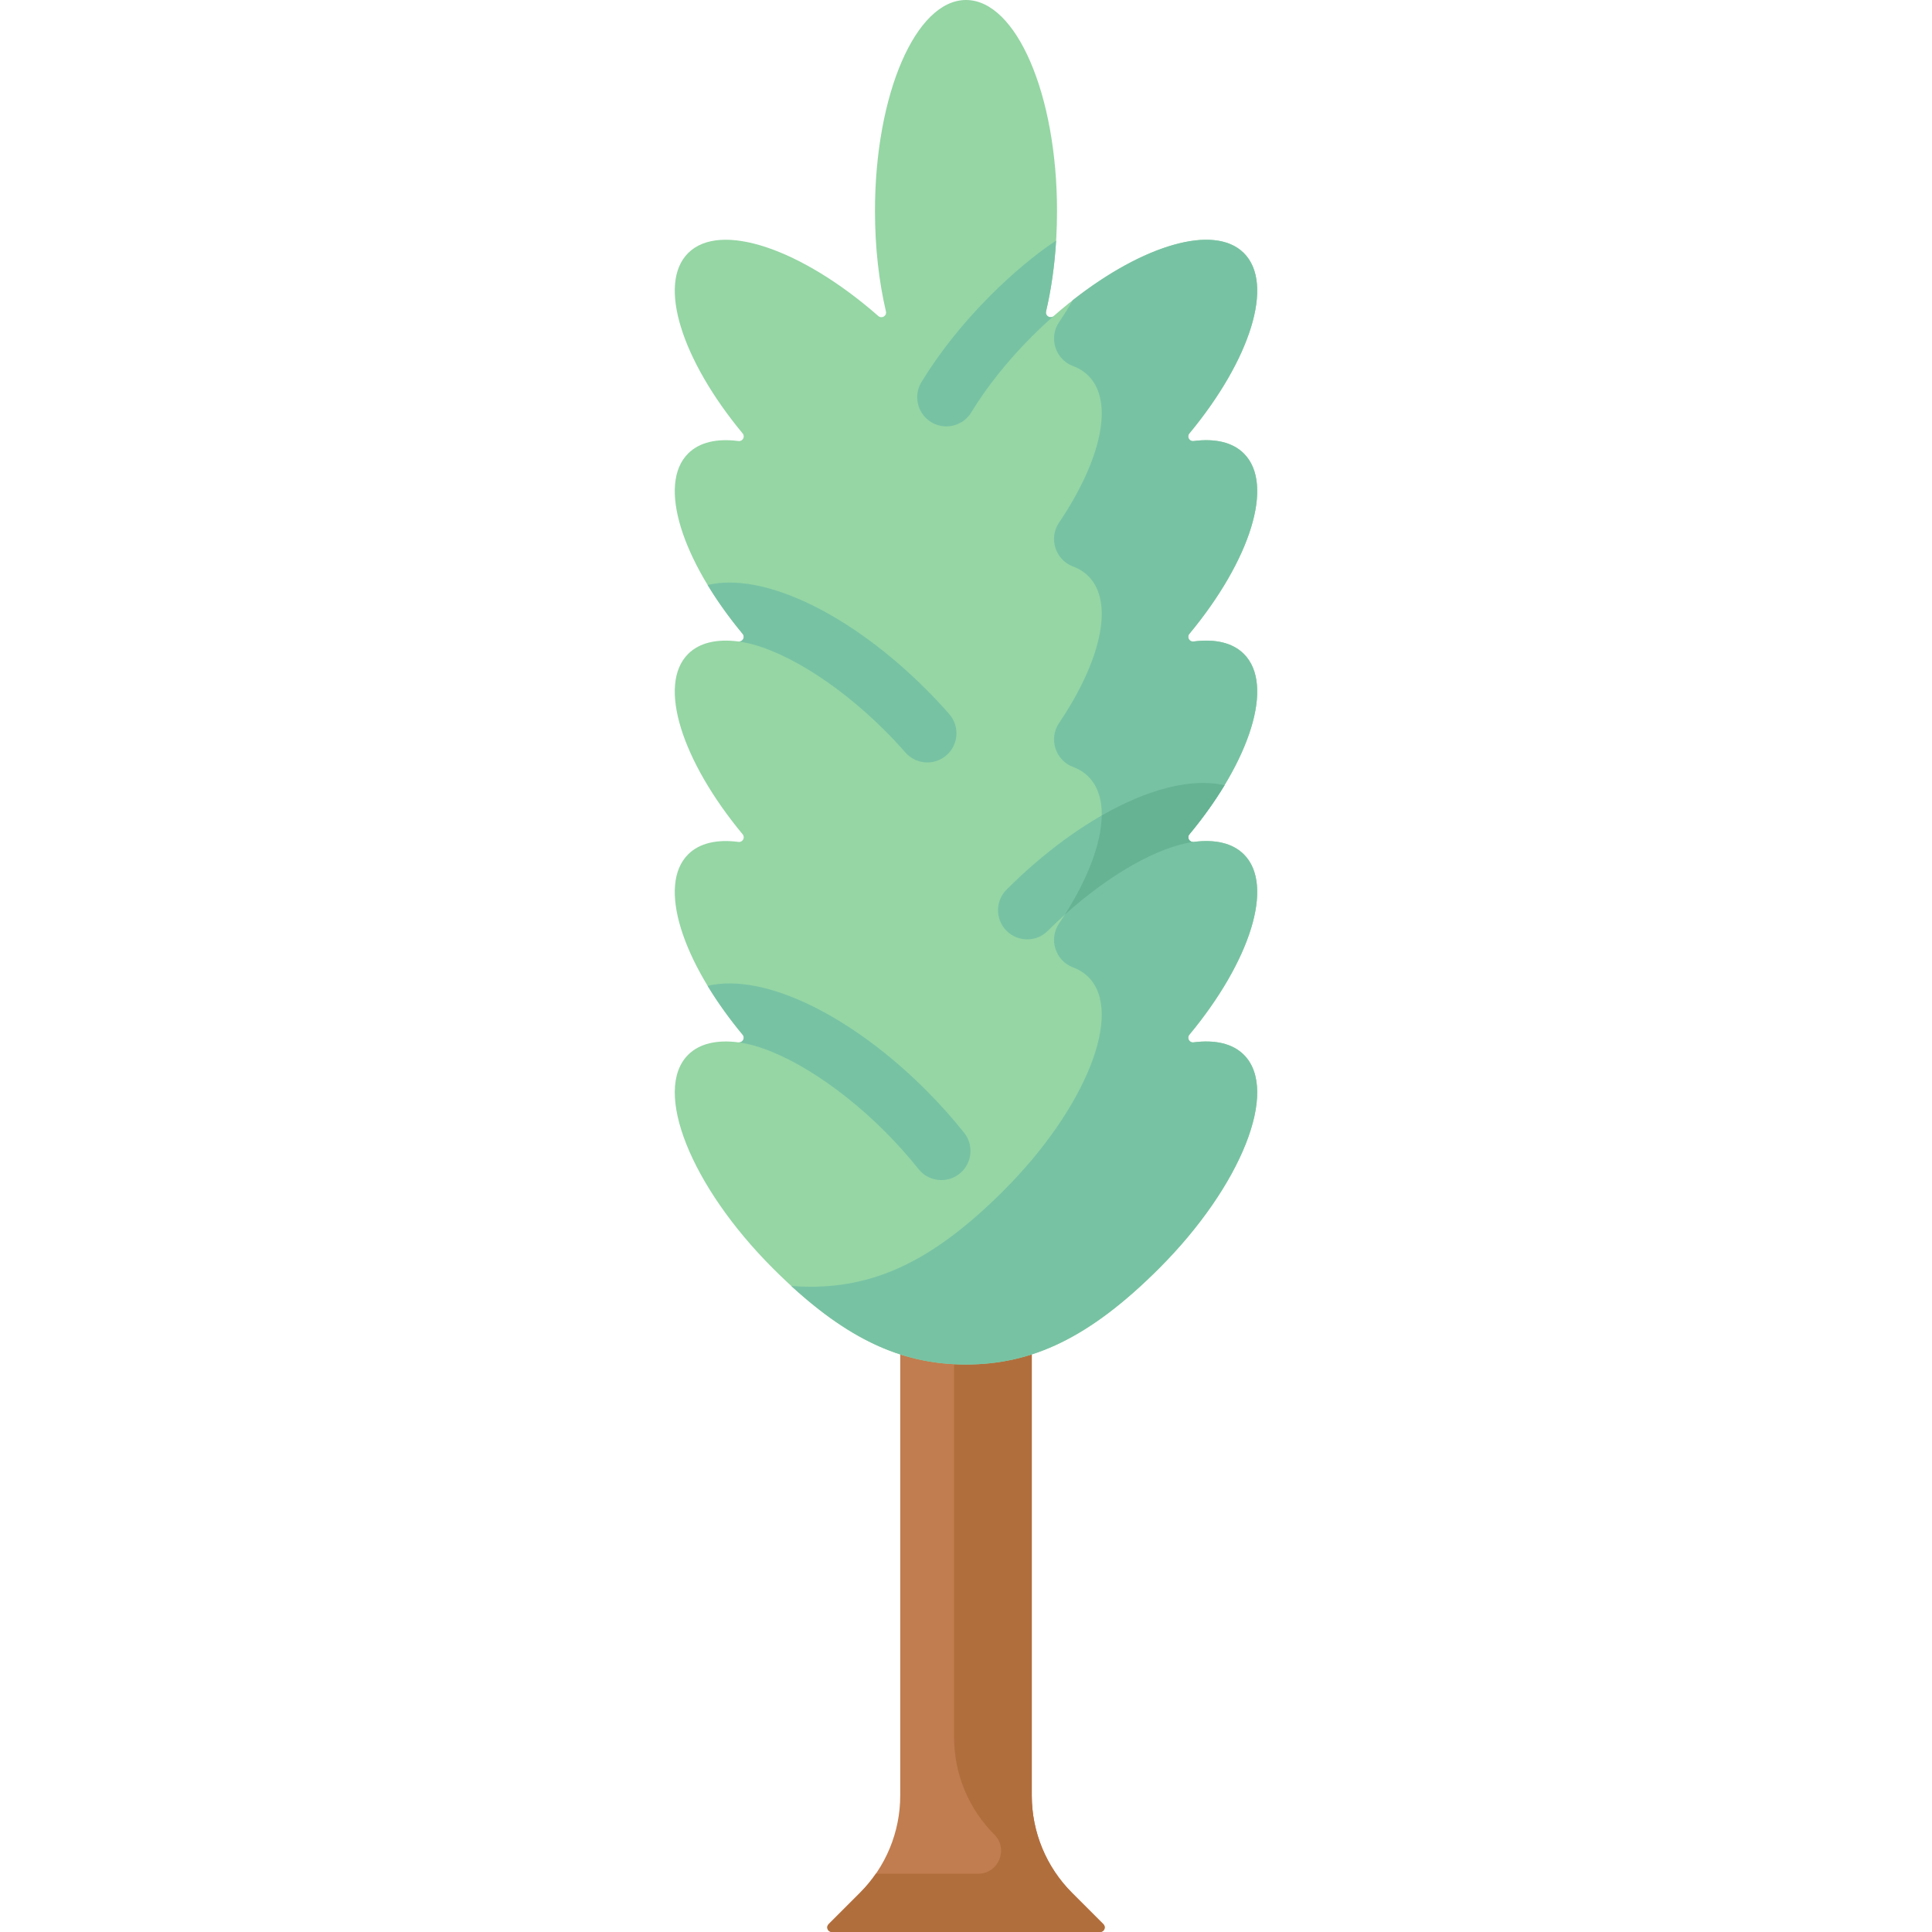
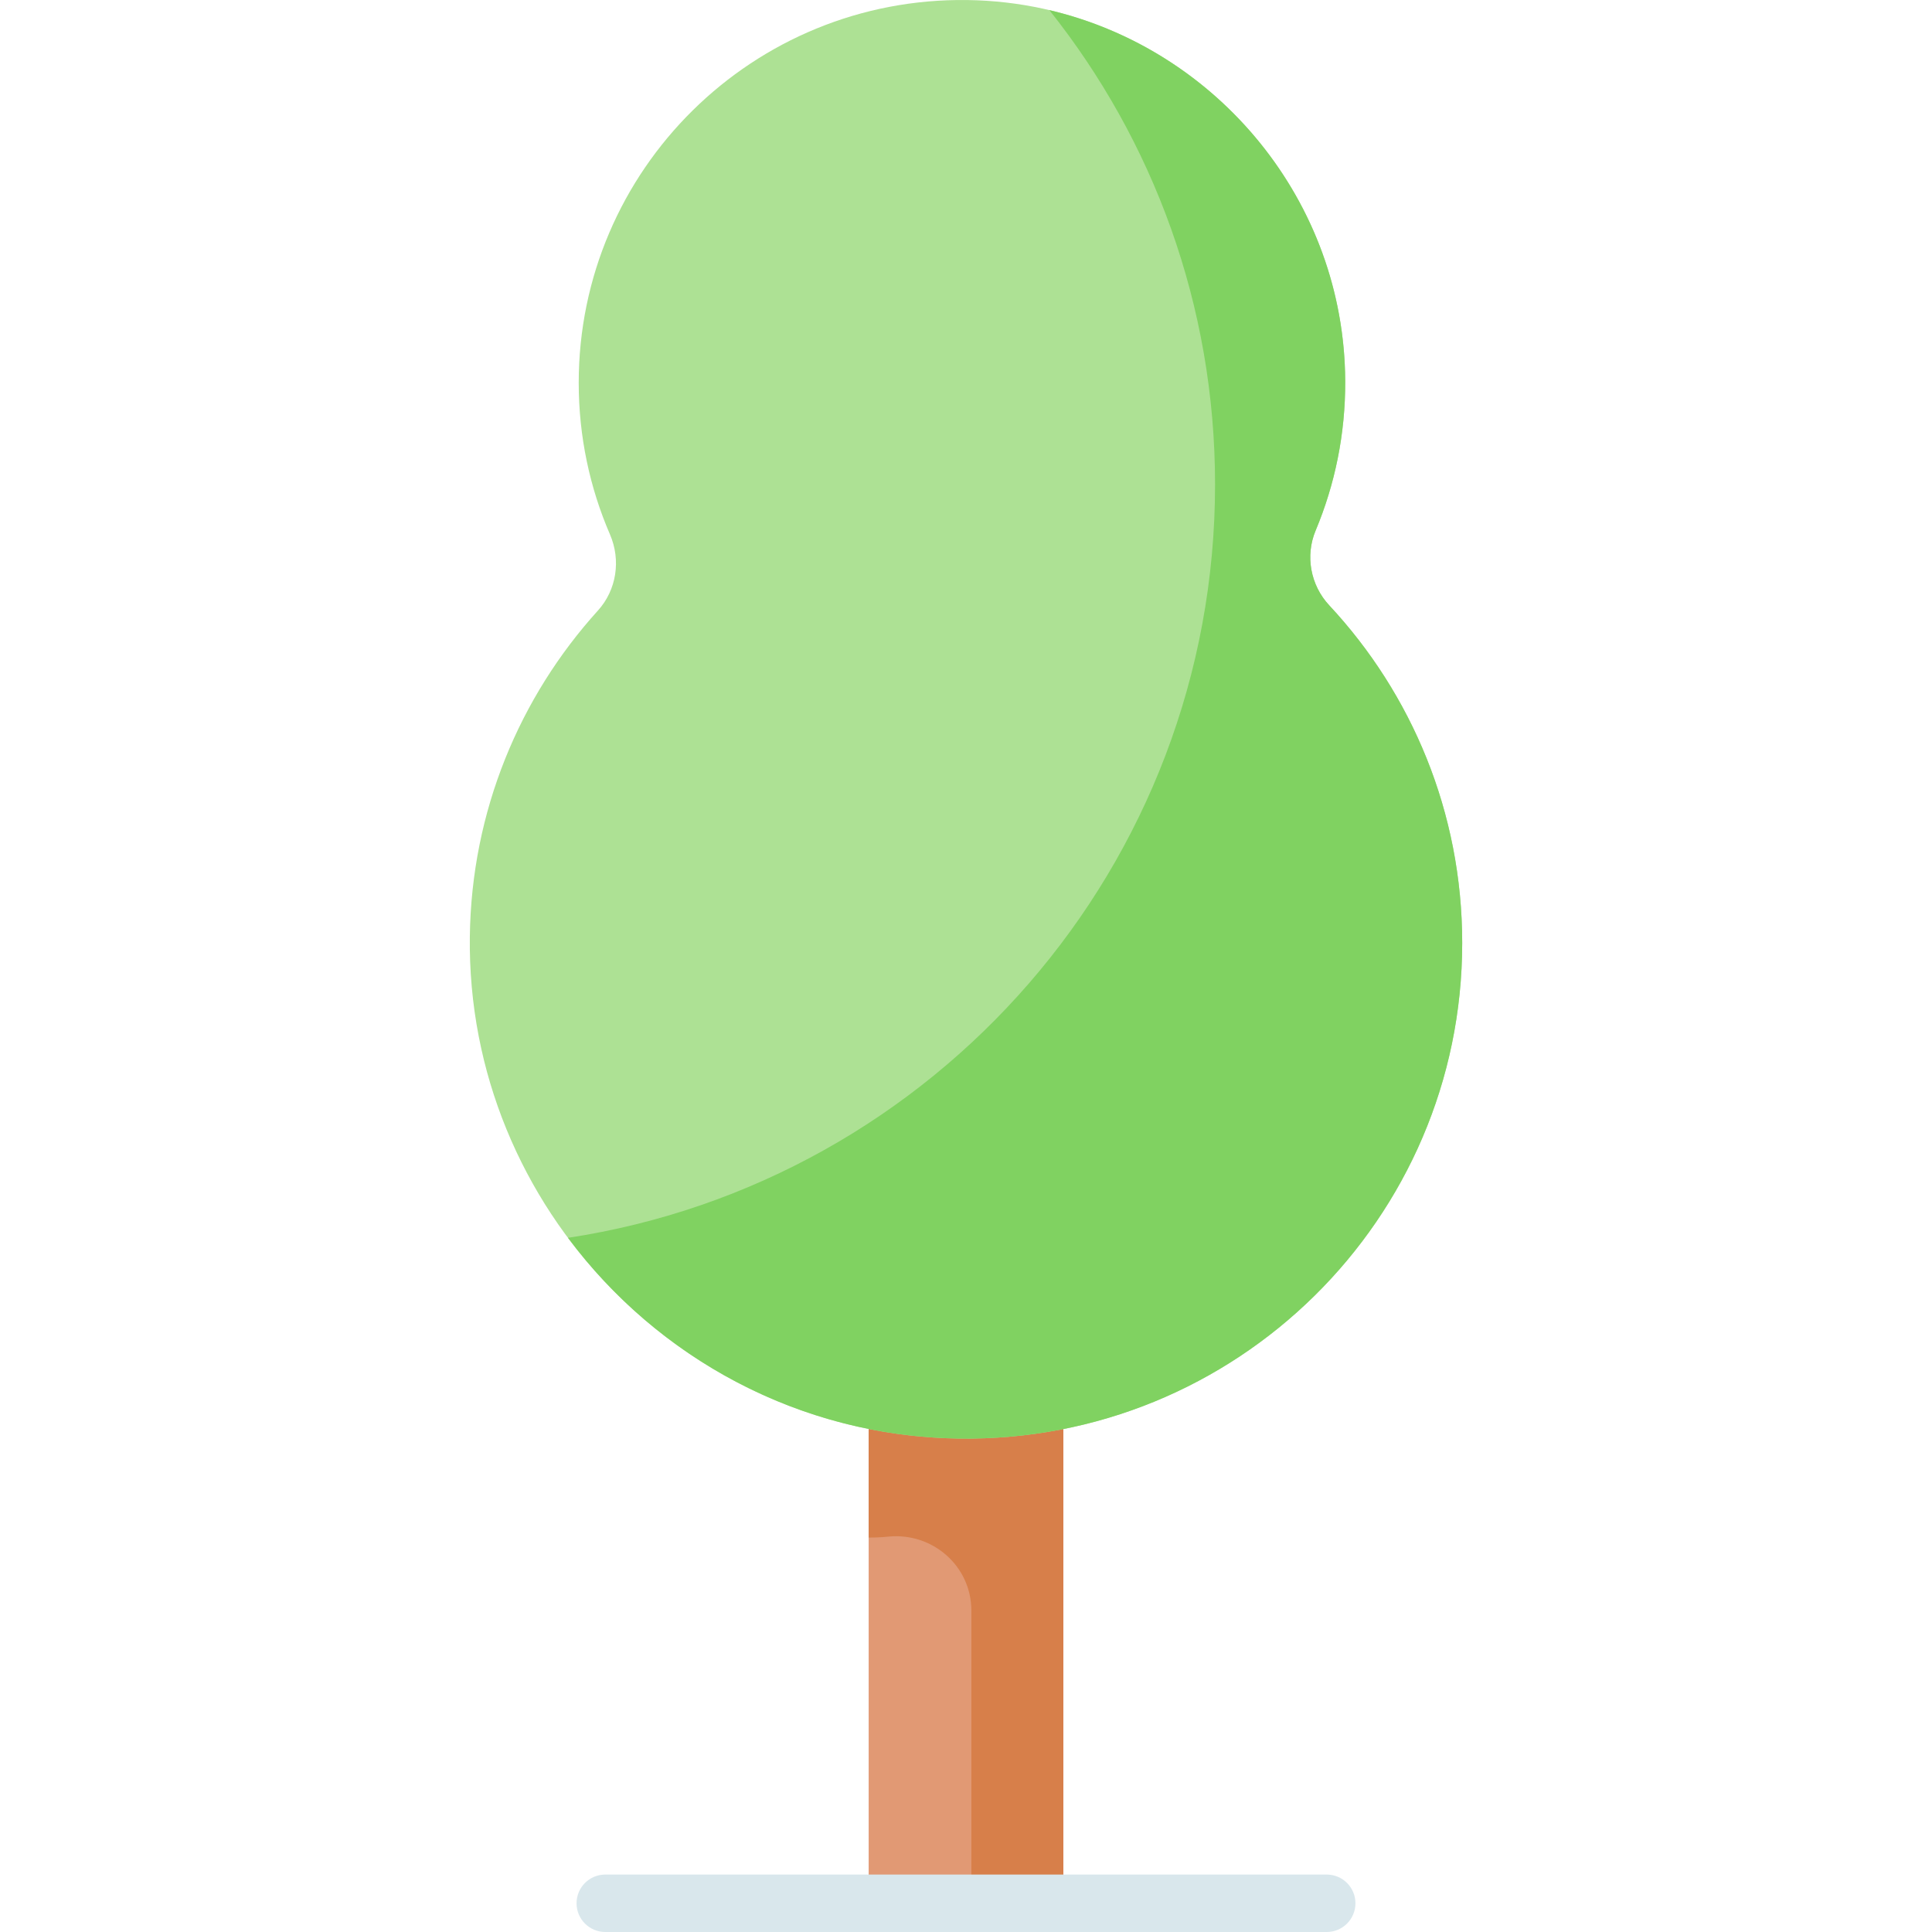
<svg xmlns="http://www.w3.org/2000/svg" id="Capa_1" enable-background="new 0 0 512 512" height="512" viewBox="0 0 512 512" width="512">
  <g>
-     <path d="m284.109 501.628c-6.837-6.837-10.678-16.11-10.678-25.78v-116.908c-5.699 1.837-11.436-13.556-17.43-13.556s-11.731 15.393-17.43 13.556v116.909c0 9.669-3.841 18.943-10.678 25.78l-8.303 8.303c-.763.764-.223 2.069.857 2.069h71.109c1.08 0 1.621-1.305.857-2.069z" fill="#c17d4f" />
-     <path d="m292.412 509.931-8.303-8.303c-6.837-6.837-10.678-16.11-10.678-25.779v-116.909c-5.699 1.837-11.436-12.465-17.43-12.465-1.065 0-2.123.271-3.173.218v113.704c0 9.669 3.841 18.942 10.678 25.779 3.828 3.827 1.117 10.372-4.296 10.372h-27.085c-1.245 1.806-2.659 3.508-4.232 5.081l-8.303 8.303c-.764.764-.223 2.069.857 2.069h71.109c1.078-.001 1.619-1.306.856-2.07z" fill="#b16e3d" />
-     <path d="m329.644 120.188c-3.024-3.024-7.688-4.04-13.35-3.304-1.11.144-1.82-1.155-1.106-2.016 16.132-19.458 22.631-39.621 14.456-47.797-8.541-8.541-30.166-1.066-50.402 16.677-.914.801-2.303-.029-2.026-1.212 1.853-7.916 2.906-16.986 2.906-26.625.001-30.879-10.799-55.911-24.122-55.911s-24.123 25.032-24.123 55.91c0 9.64 1.053 18.709 2.906 26.625.277 1.183-1.112 2.013-2.026 1.212-20.236-17.743-41.861-25.218-50.402-16.677-8.176 8.176-1.676 28.339 14.456 47.797.714.861.004 2.161-1.106 2.016-5.662-.736-10.326.28-13.35 3.304-8.176 8.176-1.676 28.339 14.456 47.797.714.861.004 2.161-1.106 2.016-5.662-.736-10.326.28-13.35 3.304-8.176 8.176-1.676 28.339 14.456 47.797.714.861.004 2.161-1.106 2.016-5.662-.736-10.326.28-13.35 3.304-8.176 8.175-1.676 28.339 14.456 47.797.714.861.004 2.161-1.106 2.016-5.662-.736-10.326.28-13.35 3.304-9.42 9.42.643 34.757 22.477 56.592 18.466 18.466 33.731 25.473 51.167 25.473s32.701-7.007 51.167-25.473c21.834-21.834 31.898-47.171 22.477-56.592-3.024-3.024-7.688-4.04-13.35-3.304-1.11.144-1.82-1.155-1.106-2.016 16.132-19.458 22.631-39.621 14.456-47.797-3.024-3.024-7.688-4.04-13.35-3.304-1.11.144-1.82-1.155-1.106-2.016 16.132-19.458 22.631-39.621 14.456-47.797-3.024-3.024-7.688-4.04-13.35-3.304-1.11.144-1.82-1.155-1.106-2.016 16.134-19.457 22.633-39.621 14.457-47.796z" fill="#95d6a4" />
-     <g fill="#78c2a4">
-       <path d="m329.644 120.188c-3.024-3.024-7.688-4.04-13.35-3.304-1.11.144-1.82-1.155-1.106-2.016 16.132-19.458 22.631-39.621 14.456-47.797-7.831-7.831-26.662-2.197-45.336 12.47-1.109 1.928-2.329 3.882-3.657 5.848-2.8 4.146-.969 9.879 3.719 11.625 1.564.583 2.931 1.435 4.067 2.571 6.933 6.933 3.313 22.487-7.786 38.921-2.8 4.146-.969 9.879 3.719 11.625 1.564.583 2.931 1.435 4.067 2.571 6.933 6.933 3.313 22.487-7.786 38.921-2.8 4.145-.969 9.879 3.719 11.625 1.564.583 2.932 1.435 4.067 2.571 6.933 6.933 3.313 22.487-7.786 38.921-2.8 4.145-.969 9.879 3.719 11.625 1.564.583 2.931 1.435 4.067 2.571 9.421 9.42-.643 34.757-22.477 56.592-18.466 18.467-33.731 25.473-51.167 25.473-1.72 0-3.419-.069-5.102-.209 16.343 14.997 30.425 20.813 46.31 20.813 17.436 0 32.701-7.007 51.167-25.473 21.834-21.834 31.898-47.171 22.477-56.592-3.024-3.024-7.688-4.04-13.35-3.304-1.11.144-1.82-1.155-1.106-2.016 16.132-19.458 22.631-39.621 14.456-47.797-3.024-3.024-7.688-4.04-13.35-3.304-1.11.144-1.82-1.155-1.106-2.016 16.132-19.458 22.631-39.621 14.456-47.797-3.024-3.024-7.688-4.04-13.35-3.304-1.11.144-1.82-1.155-1.106-2.016 16.132-19.459 22.631-39.623 14.455-47.798z" />
-       <path d="m245.394 182.657c-19.712-19.713-42.852-31.184-57.869-27.632 2.581 4.262 5.694 8.628 9.285 12.96.714.861.005 2.158-1.103 2.017 10.608 1.388 25.822 10.643 38.76 23.582 1.895 1.895 3.736 3.859 5.47 5.839 1.528 1.742 3.665 2.634 5.814 2.634 1.807 0 3.623-.631 5.089-1.915 3.209-2.812 3.531-7.694.719-10.903-1.956-2.235-4.031-4.449-6.165-6.582z" />
-       <path d="m255.51 300.199c-3.089-3.881-6.493-7.686-10.116-11.309-19.714-19.714-42.852-31.182-57.868-27.63 2.581 4.261 5.694 8.628 9.285 12.959.714.861.004 2.161-1.106 2.016 10.607 1.385 25.822 10.642 38.763 23.582 3.213 3.212 6.225 6.578 8.953 10.005 1.526 1.917 3.777 2.914 6.05 2.914 1.687 0 3.385-.549 4.807-1.681 3.338-2.656 3.89-7.518 1.232-10.856z" />
-       <path d="m277.217 82.535c1.342-5.731 2.263-12.066 2.67-18.784-5.54 3.654-11.709 8.844-17.379 14.512-7.215 7.215-13.548 15.164-18.312 22.985-2.22 3.645-1.066 8.398 2.578 10.619 1.256.765 2.642 1.129 4.012 1.129 2.607 0 5.151-1.319 6.606-3.707 4.135-6.789 9.683-13.738 16.041-20.097 1.894-1.893 3.849-3.724 5.81-5.444-.914.801-2.303-.03-2.026-1.213z" />
-       <path d="m315.189 221.102c3.605-4.348 6.728-8.731 9.315-13.008-15.022-3.462-38.089 7.995-57.754 27.659-3.018 3.018-3.018 7.909 0 10.928 1.509 1.508 3.486 2.263 5.463 2.263s3.955-.755 5.463-2.263c12.882-12.882 28.014-22.111 38.615-23.562-1.107.141-1.816-1.156-1.102-2.017z" />
-     </g>
-     <path d="m315.189 221.102c3.605-4.348 6.728-8.731 9.315-13.008-8.837-2.037-20.46 1.091-32.535 8.015-.101 7.217-3.581 16.532-9.785 26.294 11.783-10.616 24.722-17.998 34.108-19.283-1.108.14-1.817-1.157-1.103-2.018z" fill="#66b394" />
+     <path d="m230.206 361.486h51.588v142.902h-51.588z" fill="#e19974" />
+     <path d="m276.301 361.486h-18.877-27.218v45.972l.009.009c1.73.015 3.438-.067 5.119-.24 11.775-1.211 22.09 7.779 22.09 19.61v77.551h24.371v-142.902z" fill="#d77f4a" />
+     <path d="m351.59 512h-191.181c-4.206 0-7.616-3.408-7.616-7.612s3.41-7.611 7.616-7.611h191.181c4.206 0 7.616 3.408 7.616 7.612 0 4.203-3.409 7.611-7.616 7.611z" fill="#d9e7ec" />
+     <path d="m348.662 140.584c5.104-12.18 7.898-25.565 7.833-39.61-.254-55.029-45.059-100.213-100.144-100.964-56.743-.774-102.985 44.94-102.985 101.443 0 14.273 2.954 27.855 8.281 40.174 2.937 6.793 1.78 14.689-3.19 20.176-20.748 22.908-33.523 53.158-33.946 86.383-.92 72.128 57.41 132.045 129.618 133.048 73.482 1.021 133.371-58.174 133.371-131.341 0-34.575-13.378-66.024-35.24-89.478-4.968-5.329-6.413-13.114-3.598-19.831z" fill="#ade194" />
+     <path d="m352.26 160.415c-4.967-5.329-6.412-13.114-3.598-19.831 5.104-12.18 7.898-25.565 7.833-39.61-.22-47.572-33.737-87.78-78.405-98.291 27.483 34.495 43.914 78.176 43.914 125.697 0 101.145-74.396 184.921-171.481 199.657 23.647 31.726 61.233 52.608 103.606 53.197 73.482 1.021 133.371-58.174 133.371-131.341 0-34.575-13.378-66.024-35.24-89.478z" fill="#80d261" />
  </g>
</svg>
